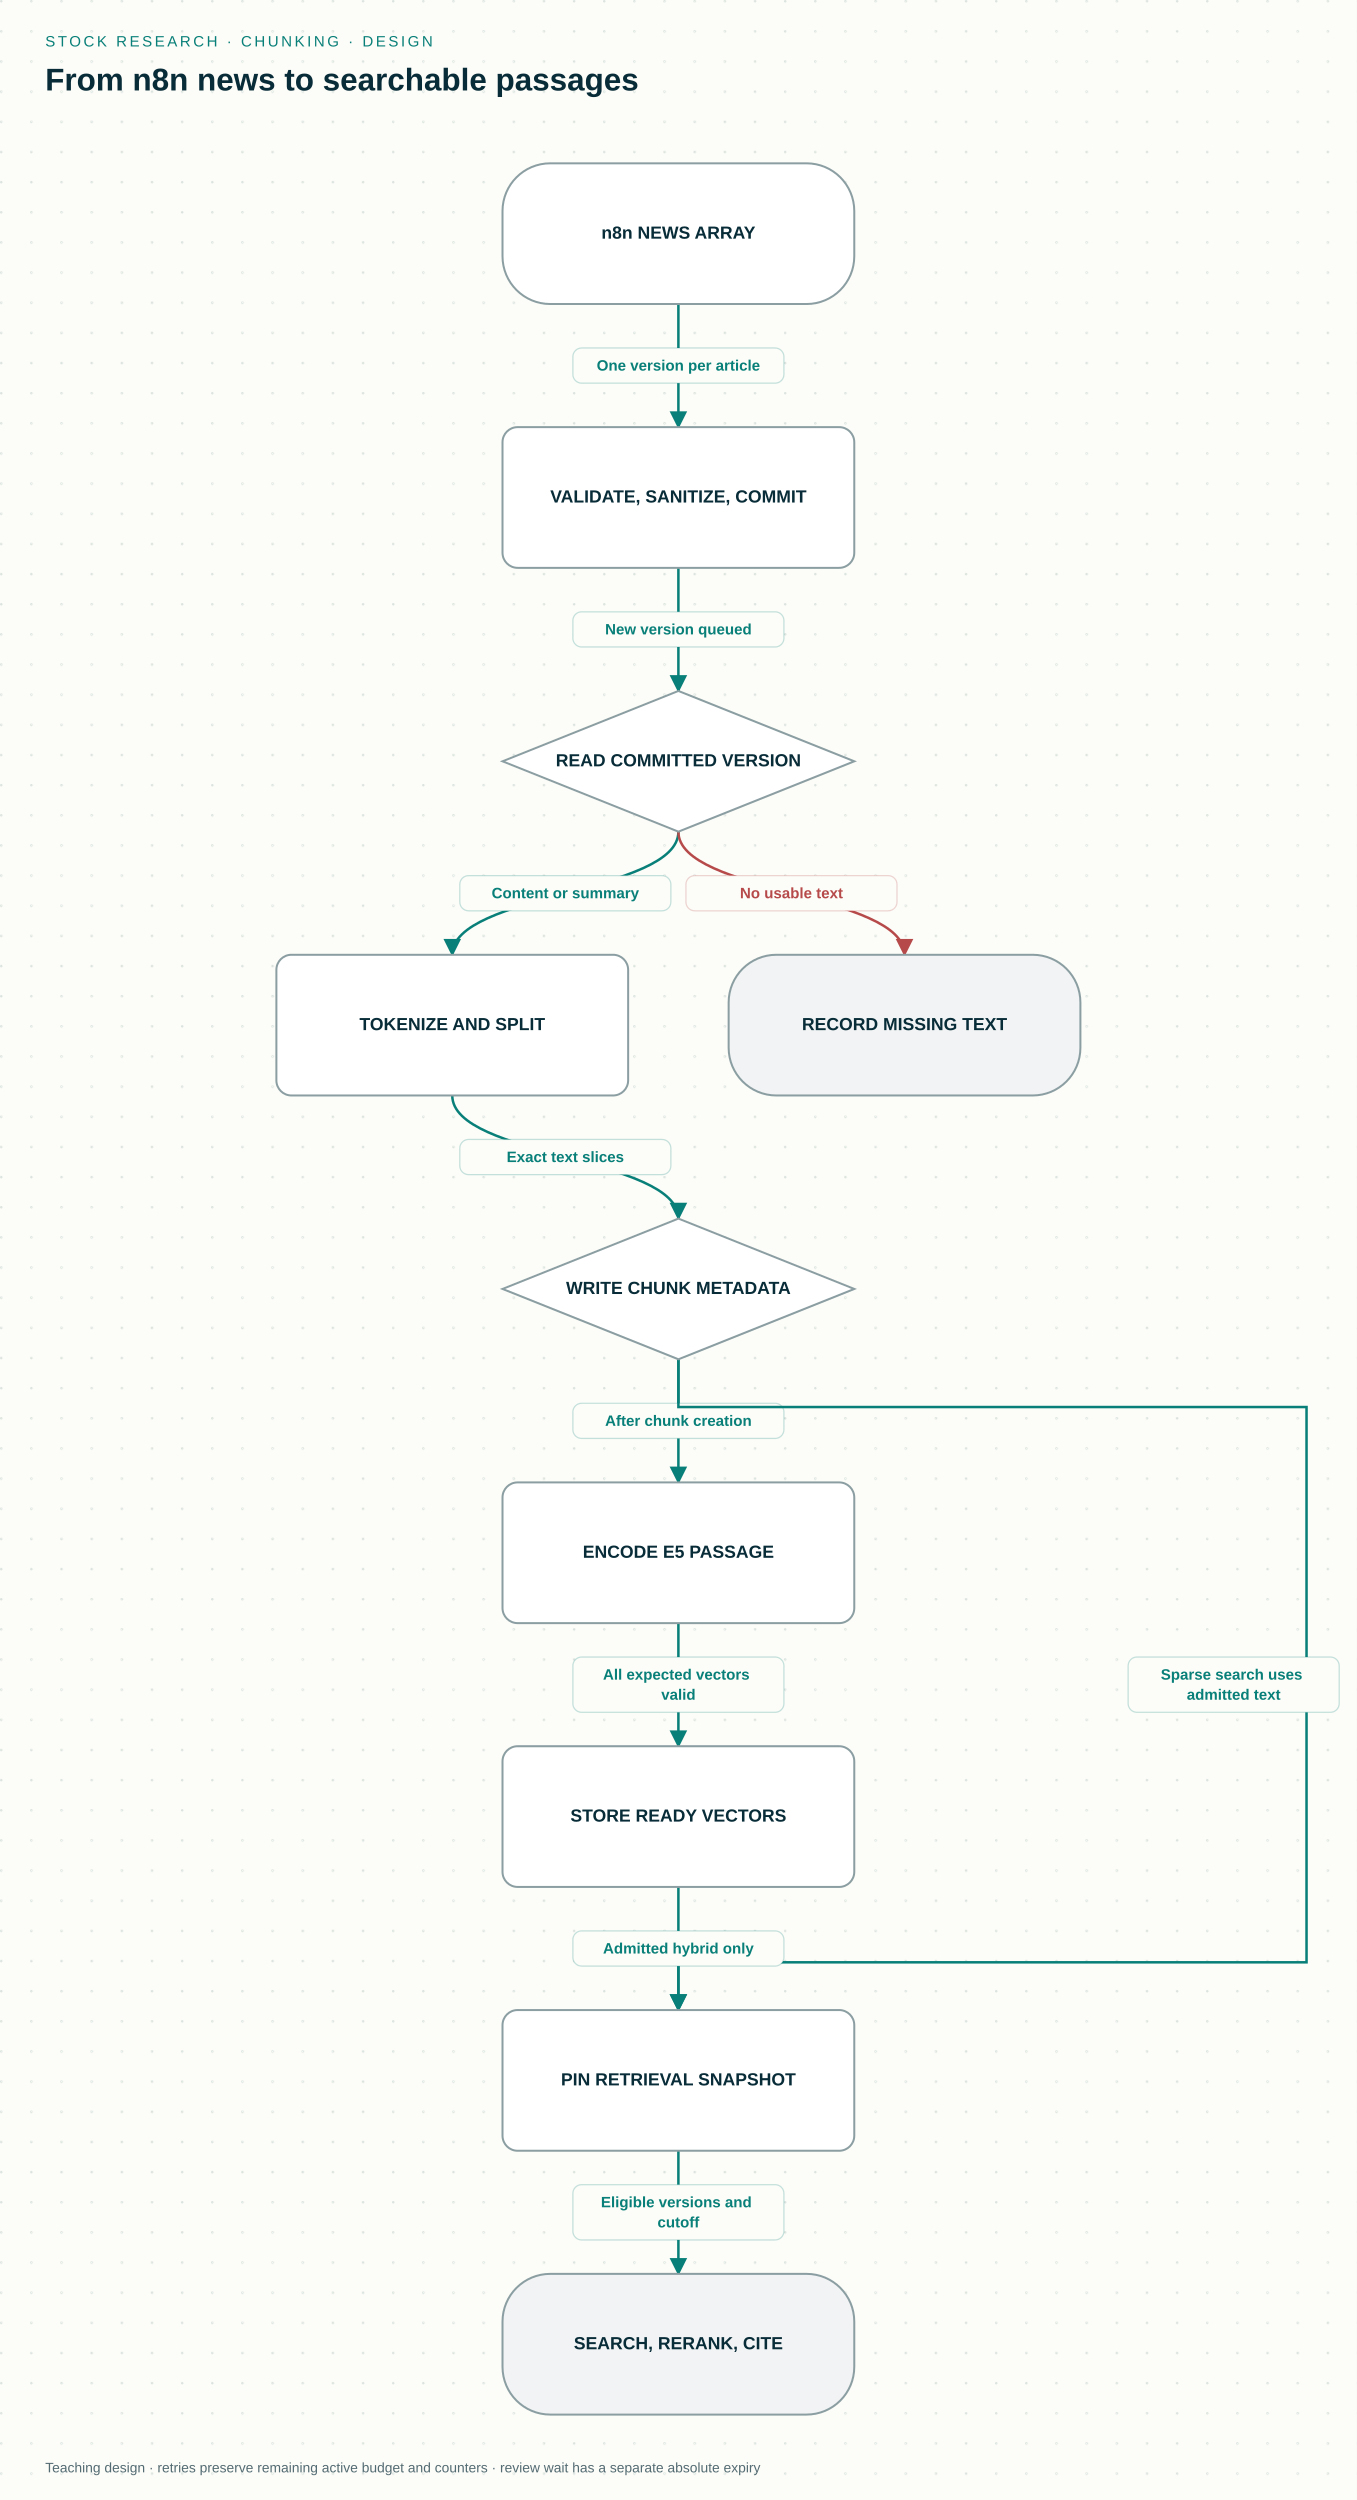
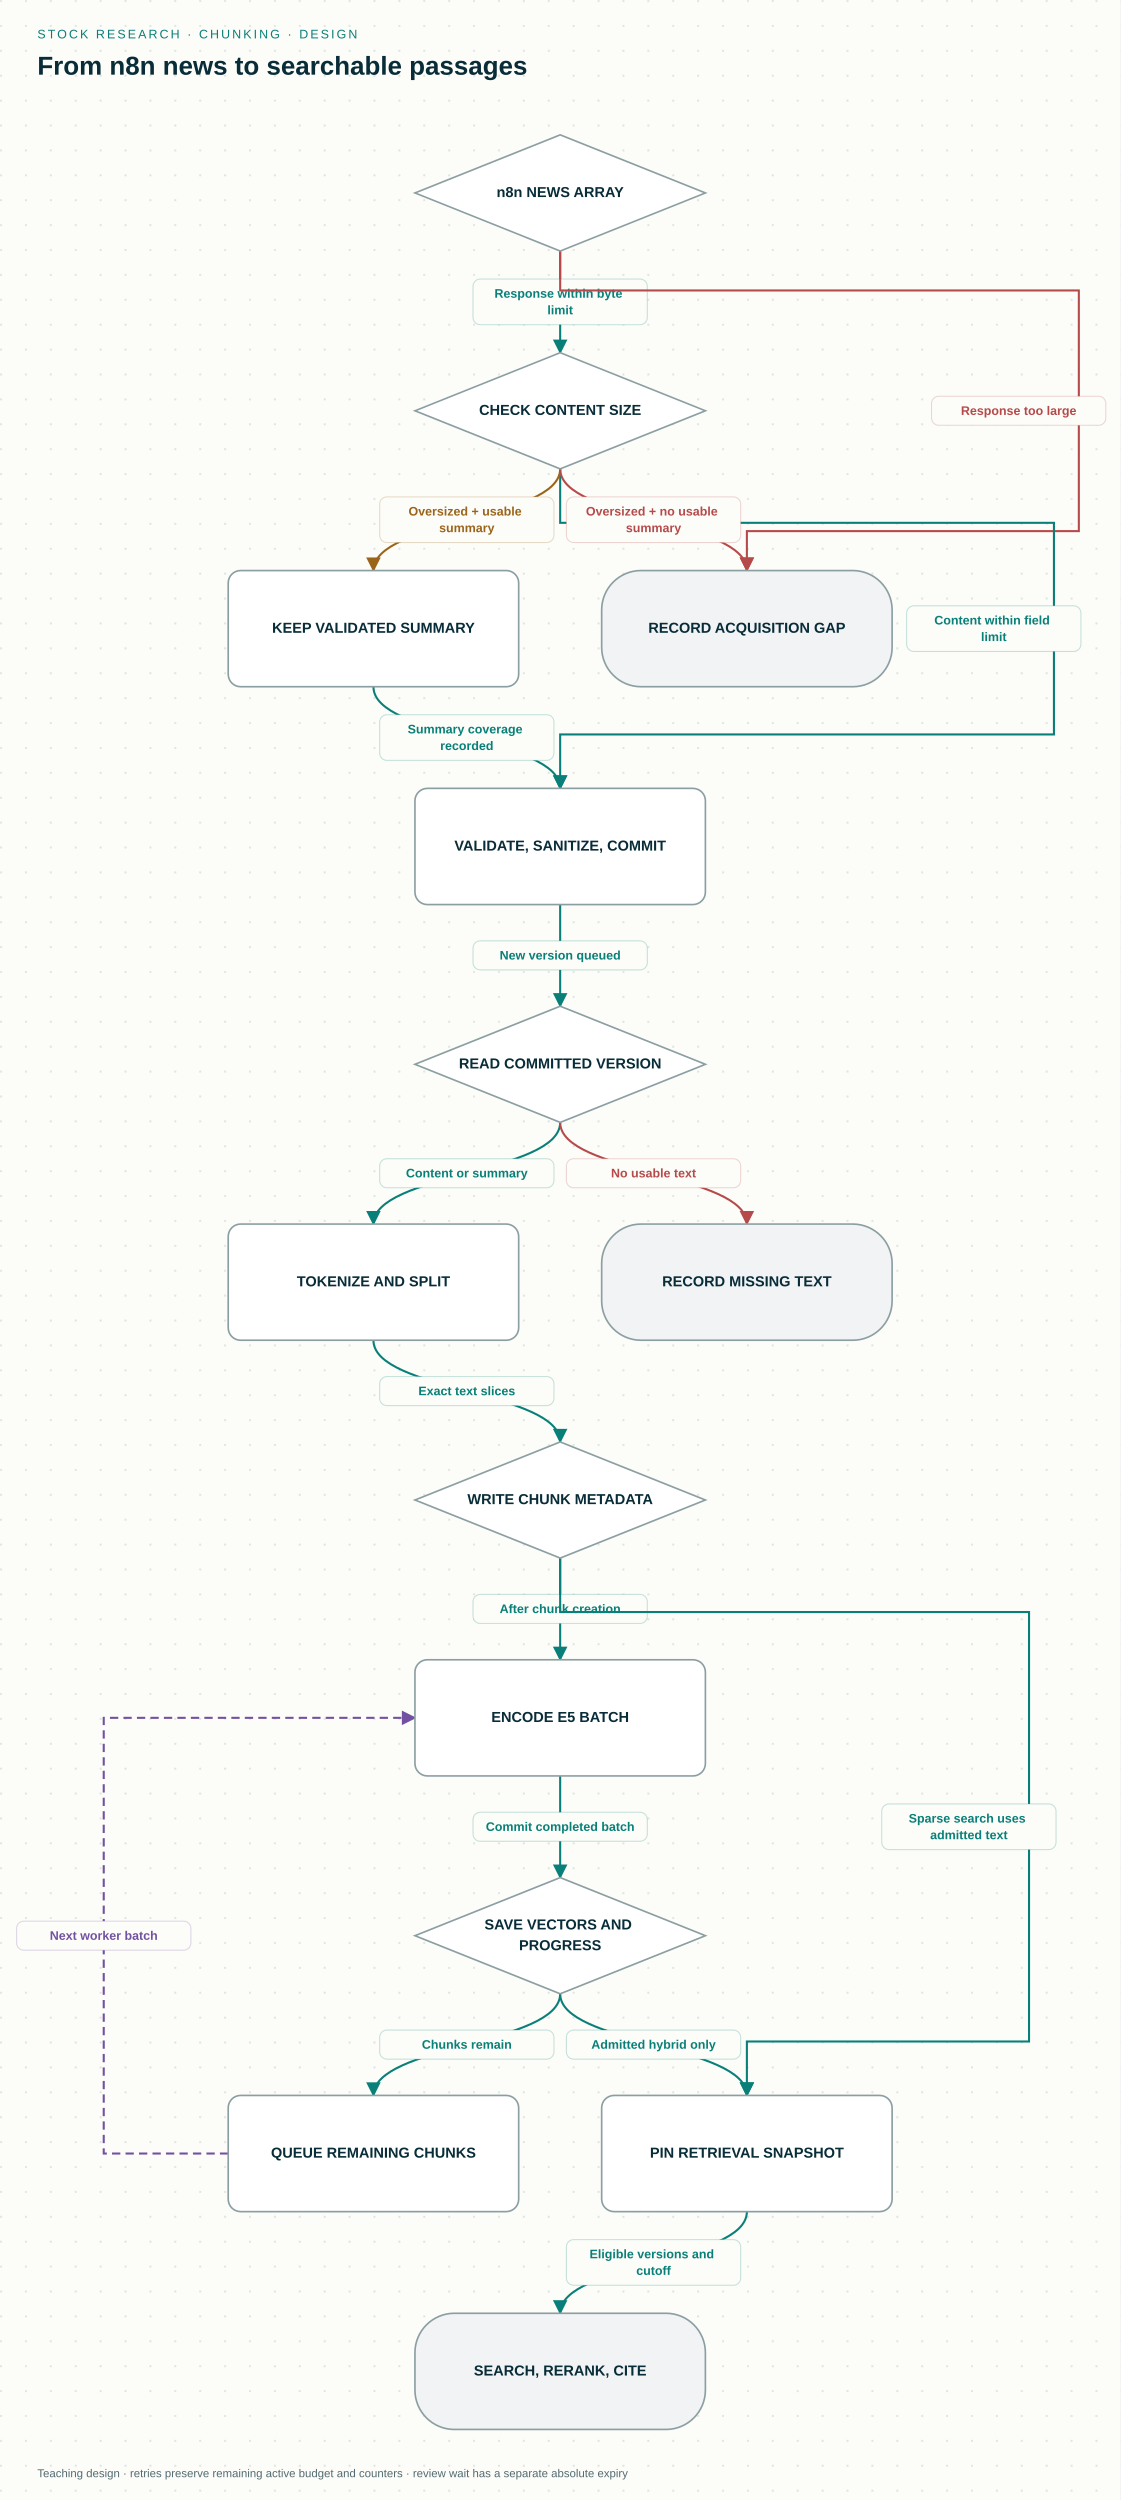
- <svg xmlns="http://www.w3.org/2000/svg" viewBox="0 0 1080 1990" width="1080" height="1990" role="img" aria-label="From n8n news to searchable passages" style="font-family:Arial, &quot;Noto Sans TC&quot;, sans-serif;display:block;max-width:100%;height:auto">
+ <svg xmlns="http://www.w3.org/2000/svg" viewBox="0 0 1080 2410" width="1080" height="2410" role="img" aria-label="From n8n news to searchable passages" style="font-family:Arial, &quot;Noto Sans TC&quot;, sans-serif;display:block;max-width:100%;height:auto">
  <defs>
    <pattern id="chunking-en-grid" width="24" height="24" patternUnits="userSpaceOnUse">
      <circle cx="1" cy="1" r="1" fill="#dce4df" />
    </pattern>
    <marker id="chunking-en-flow" viewBox="0 0 10 10" refX="9" refY="5" markerWidth="7" markerHeight="7" orient="auto-start-reverse">
      <path d="M 0 0 L 10 5 L 0 10 z" fill="#087f78" />
    </marker>
    <marker id="chunking-en-retry" viewBox="0 0 10 10" refX="9" refY="5" markerWidth="7" markerHeight="7" orient="auto-start-reverse">
      <path d="M 0 0 L 10 5 L 0 10 z" fill="#7251a1" />
    </marker>
    <marker id="chunking-en-fallback" viewBox="0 0 10 10" refX="9" refY="5" markerWidth="7" markerHeight="7" orient="auto-start-reverse">
      <path d="M 0 0 L 10 5 L 0 10 z" fill="#9b641b" />
    </marker>
    <marker id="chunking-en-stop" viewBox="0 0 10 10" refX="9" refY="5" markerWidth="7" markerHeight="7" orient="auto-start-reverse">
      <path d="M 0 0 L 10 5 L 0 10 z" fill="#b64a4a" />
    </marker>
  </defs>
-   <rect width="1080" height="1990" fill="#fcfcf8" />
-   <rect width="1080" height="1990" fill="url(#chunking-en-grid)" />
+   <rect width="1080" height="2410" fill="#fcfcf8" />
+   <rect width="1080" height="2410" fill="url(#chunking-en-grid)" />
  <text x="36" y="37" fill="#087f78" font-size="12" letter-spacing="2">STOCK RESEARCH · CHUNKING · DESIGN</text>
  <text x="36" y="72" fill="#082c38" font-size="25" font-weight="700">From n8n news to searchable passages</text>
  <g opacity="1">
    <path d="M 540 242 C 540 291, 540 291, 540 340" fill="none" stroke="#087f78" stroke-width="2" marker-end="url(#chunking-en-flow)" />
-     <rect x="456" y="277" width="168" height="28" rx="7" fill="#fcfcf8" stroke="#087f78" stroke-opacity=".23" />
-     <text x="540" text-anchor="middle" fill="#087f78" font-size="12" font-weight="600">
-       <tspan x="540" y="295">One version per article</tspan>
-     </text>
-   </g>
-   <g opacity="1">
-     <path d="M 540 452 C 540 501, 540 501, 540 550" fill="none" stroke="#087f78" stroke-width="2" marker-end="url(#chunking-en-flow)" />
-     <rect x="456" y="487" width="168" height="28" rx="7" fill="#fcfcf8" stroke="#087f78" stroke-opacity=".23" />
-     <text x="540" text-anchor="middle" fill="#087f78" font-size="12" font-weight="600">
-       <tspan x="540" y="505">New version queued</tspan>
-     </text>
-   </g>
-   <g opacity="1">
-     <path d="M 540 662 C 540 711, 360 711, 360 760" fill="none" stroke="#087f78" stroke-width="2" marker-end="url(#chunking-en-flow)" />
-     <rect x="366" y="697" width="168" height="28" rx="7" fill="#fcfcf8" stroke="#087f78" stroke-opacity=".23" />
-     <text x="450" text-anchor="middle" fill="#087f78" font-size="12" font-weight="600">
-       <tspan x="450" y="715">Content or summary</tspan>
-     </text>
-   </g>
-   <g opacity="1">
-     <path d="M 540 662 C 540 711, 720 711, 720 760" fill="none" stroke="#b64a4a" stroke-width="2" marker-end="url(#chunking-en-stop)" />
-     <rect x="546" y="697" width="168" height="28" rx="7" fill="#fcfcf8" stroke="#b64a4a" stroke-opacity=".23" />
+     <rect x="456" y="269" width="168" height="44" rx="7" fill="#fcfcf8" stroke="#087f78" stroke-opacity=".23" />
+     <text x="540" text-anchor="middle" fill="#087f78" font-size="12" font-weight="600">
+       <tspan x="540" y="287">Response within byte</tspan>
+       <tspan x="540" y="303">limit</tspan>
+     </text>
+   </g>
+   <g opacity="1">
+     <path d="M 540 242 V 280 H 1040 V 512 H 720 V 550" fill="none" stroke="#b64a4a" stroke-width="2" marker-end="url(#chunking-en-stop)" />
+     <rect x="898" y="382" width="168" height="28" rx="7" fill="#fcfcf8" stroke="#b64a4a" stroke-opacity=".23" />
+     <text x="982" text-anchor="middle" fill="#b64a4a" font-size="12" font-weight="600">
+       <tspan x="982" y="400">Response too large</tspan>
+     </text>
+   </g>
+   <g opacity="1">
+     <path d="M 540 452 V 504 H 1016 V 708 H 540 V 760" fill="none" stroke="#087f78" stroke-width="2" marker-end="url(#chunking-en-flow)" />
+     <rect x="874" y="584" width="168" height="44" rx="7" fill="#fcfcf8" stroke="#087f78" stroke-opacity=".23" />
+     <text x="958" text-anchor="middle" fill="#087f78" font-size="12" font-weight="600">
+       <tspan x="958" y="602">Content within field</tspan>
+       <tspan x="958" y="618">limit</tspan>
+     </text>
+   </g>
+   <g opacity="1">
+     <path d="M 540 452 C 540 501, 360 501, 360 550" fill="none" stroke="#9b641b" stroke-width="2" marker-end="url(#chunking-en-fallback)" />
+     <rect x="366" y="479" width="168" height="44" rx="7" fill="#fcfcf8" stroke="#9b641b" stroke-opacity=".23" />
+     <text x="450" text-anchor="middle" fill="#9b641b" font-size="12" font-weight="600">
+       <tspan x="450" y="497">Oversized + usable</tspan>
+       <tspan x="450" y="513">summary</tspan>
+     </text>
+   </g>
+   <g opacity="1">
+     <path d="M 540 452 C 540 501, 720 501, 720 550" fill="none" stroke="#b64a4a" stroke-width="2" marker-end="url(#chunking-en-stop)" />
+     <rect x="546" y="479" width="168" height="44" rx="7" fill="#fcfcf8" stroke="#b64a4a" stroke-opacity=".23" />
    <text x="630" text-anchor="middle" fill="#b64a4a" font-size="12" font-weight="600">
-       <tspan x="630" y="715">No usable text</tspan>
-     </text>
-   </g>
-   <g opacity="1">
-     <path d="M 360 872 C 360 921, 540 921, 540 970" fill="none" stroke="#087f78" stroke-width="2" marker-end="url(#chunking-en-flow)" />
-     <rect x="366" y="907" width="168" height="28" rx="7" fill="#fcfcf8" stroke="#087f78" stroke-opacity=".23" />
-     <text x="450" text-anchor="middle" fill="#087f78" font-size="12" font-weight="600">
-       <tspan x="450" y="925">Exact text slices</tspan>
-     </text>
-   </g>
-   <g opacity="1">
-     <path d="M 540 1082 C 540 1131, 540 1131, 540 1180" fill="none" stroke="#087f78" stroke-width="2" marker-end="url(#chunking-en-flow)" />
-     <rect x="456" y="1117" width="168" height="28" rx="7" fill="#fcfcf8" stroke="#087f78" stroke-opacity=".23" />
-     <text x="540" text-anchor="middle" fill="#087f78" font-size="12" font-weight="600">
-       <tspan x="540" y="1135">After chunk creation</tspan>
-     </text>
-   </g>
-   <g opacity="1">
-     <path d="M 540 1292 C 540 1341, 540 1341, 540 1390" fill="none" stroke="#087f78" stroke-width="2" marker-end="url(#chunking-en-flow)" />
-     <rect x="456" y="1319" width="168" height="44" rx="7" fill="#fcfcf8" stroke="#087f78" stroke-opacity=".23" />
-     <text x="540" text-anchor="middle" fill="#087f78" font-size="12" font-weight="600">
-       <tspan x="540" y="1337">All expected vectors</tspan>
-       <tspan x="540" y="1353">valid</tspan>
-     </text>
-   </g>
-   <g opacity="1">
-     <path d="M 540 1082 V 1120 H 1040 V 1562 H 540 V 1600" fill="none" stroke="#087f78" stroke-width="2" marker-end="url(#chunking-en-flow)" />
-     <rect x="898" y="1319" width="168" height="44" rx="7" fill="#fcfcf8" stroke="#087f78" stroke-opacity=".23" />
-     <text x="982" text-anchor="middle" fill="#087f78" font-size="12" font-weight="600">
-       <tspan x="982" y="1337">Sparse search uses</tspan>
-       <tspan x="982" y="1353">admitted text</tspan>
+       <tspan x="630" y="497">Oversized + no usable</tspan>
+       <tspan x="630" y="513">summary</tspan>
+     </text>
+   </g>
+   <g opacity="1">
+     <path d="M 360 662 C 360 711, 540 711, 540 760" fill="none" stroke="#087f78" stroke-width="2" marker-end="url(#chunking-en-flow)" />
+     <rect x="366" y="689" width="168" height="44" rx="7" fill="#fcfcf8" stroke="#087f78" stroke-opacity=".23" />
+     <text x="450" text-anchor="middle" fill="#087f78" font-size="12" font-weight="600">
+       <tspan x="450" y="707">Summary coverage</tspan>
+       <tspan x="450" y="723">recorded</tspan>
+     </text>
+   </g>
+   <g opacity="1">
+     <path d="M 540 872 C 540 921, 540 921, 540 970" fill="none" stroke="#087f78" stroke-width="2" marker-end="url(#chunking-en-flow)" />
+     <rect x="456" y="907" width="168" height="28" rx="7" fill="#fcfcf8" stroke="#087f78" stroke-opacity=".23" />
+     <text x="540" text-anchor="middle" fill="#087f78" font-size="12" font-weight="600">
+       <tspan x="540" y="925">New version queued</tspan>
+     </text>
+   </g>
+   <g opacity="1">
+     <path d="M 540 1082 C 540 1131, 360 1131, 360 1180" fill="none" stroke="#087f78" stroke-width="2" marker-end="url(#chunking-en-flow)" />
+     <rect x="366" y="1117" width="168" height="28" rx="7" fill="#fcfcf8" stroke="#087f78" stroke-opacity=".23" />
+     <text x="450" text-anchor="middle" fill="#087f78" font-size="12" font-weight="600">
+       <tspan x="450" y="1135">Content or summary</tspan>
+     </text>
+   </g>
+   <g opacity="1">
+     <path d="M 540 1082 C 540 1131, 720 1131, 720 1180" fill="none" stroke="#b64a4a" stroke-width="2" marker-end="url(#chunking-en-stop)" />
+     <rect x="546" y="1117" width="168" height="28" rx="7" fill="#fcfcf8" stroke="#b64a4a" stroke-opacity=".23" />
+     <text x="630" text-anchor="middle" fill="#b64a4a" font-size="12" font-weight="600">
+       <tspan x="630" y="1135">No usable text</tspan>
+     </text>
+   </g>
+   <g opacity="1">
+     <path d="M 360 1292 C 360 1341, 540 1341, 540 1390" fill="none" stroke="#087f78" stroke-width="2" marker-end="url(#chunking-en-flow)" />
+     <rect x="366" y="1327" width="168" height="28" rx="7" fill="#fcfcf8" stroke="#087f78" stroke-opacity=".23" />
+     <text x="450" text-anchor="middle" fill="#087f78" font-size="12" font-weight="600">
+       <tspan x="450" y="1345">Exact text slices</tspan>
    </text>
  </g>
  <g opacity="1">
    <path d="M 540 1502 C 540 1551, 540 1551, 540 1600" fill="none" stroke="#087f78" stroke-width="2" marker-end="url(#chunking-en-flow)" />
    <rect x="456" y="1537" width="168" height="28" rx="7" fill="#fcfcf8" stroke="#087f78" stroke-opacity=".23" />
    <text x="540" text-anchor="middle" fill="#087f78" font-size="12" font-weight="600">
-       <tspan x="540" y="1555">Admitted hybrid only</tspan>
+       <tspan x="540" y="1555">After chunk creation</tspan>
    </text>
  </g>
  <g opacity="1">
    <path d="M 540 1712 C 540 1761, 540 1761, 540 1810" fill="none" stroke="#087f78" stroke-width="2" marker-end="url(#chunking-en-flow)" />
-     <rect x="456" y="1739" width="168" height="44" rx="7" fill="#fcfcf8" stroke="#087f78" stroke-opacity=".23" />
-     <text x="540" text-anchor="middle" fill="#087f78" font-size="12" font-weight="600">
-       <tspan x="540" y="1757">Eligible versions and</tspan>
-       <tspan x="540" y="1773">cutoff</tspan>
+     <rect x="456" y="1747" width="168" height="28" rx="7" fill="#fcfcf8" stroke="#087f78" stroke-opacity=".23" />
+     <text x="540" text-anchor="middle" fill="#087f78" font-size="12" font-weight="600">
+       <tspan x="540" y="1765">Commit completed batch</tspan>
+     </text>
+   </g>
+   <g opacity="1">
+     <path d="M 540 1922 C 540 1971, 360 1971, 360 2020" fill="none" stroke="#087f78" stroke-width="2" marker-end="url(#chunking-en-flow)" />
+     <rect x="366" y="1957" width="168" height="28" rx="7" fill="#fcfcf8" stroke="#087f78" stroke-opacity=".23" />
+     <text x="450" text-anchor="middle" fill="#087f78" font-size="12" font-weight="600">
+       <tspan x="450" y="1975">Chunks remain</tspan>
+     </text>
+   </g>
+   <g opacity="1">
+     <path d="M 220 2076 H 100 V 1656 H 400" fill="none" stroke="#7251a1" stroke-width="2" stroke-dasharray="8 5" marker-end="url(#chunking-en-retry)" />
+     <rect x="16" y="1852" width="168" height="28" rx="7" fill="#fcfcf8" stroke="#7251a1" stroke-opacity=".23" />
+     <text x="100" text-anchor="middle" fill="#7251a1" font-size="12" font-weight="600">
+       <tspan x="100" y="1870">Next worker batch</tspan>
+     </text>
+   </g>
+   <g opacity="1">
+     <path d="M 540 1502 V 1554 H 992 V 1968 H 720 V 2020" fill="none" stroke="#087f78" stroke-width="2" marker-end="url(#chunking-en-flow)" />
+     <rect x="850" y="1739" width="168" height="44" rx="7" fill="#fcfcf8" stroke="#087f78" stroke-opacity=".23" />
+     <text x="934" text-anchor="middle" fill="#087f78" font-size="12" font-weight="600">
+       <tspan x="934" y="1757">Sparse search uses</tspan>
+       <tspan x="934" y="1773">admitted text</tspan>
+     </text>
+   </g>
+   <g opacity="1">
+     <path d="M 540 1922 C 540 1971, 720 1971, 720 2020" fill="none" stroke="#087f78" stroke-width="2" marker-end="url(#chunking-en-flow)" />
+     <rect x="546" y="1957" width="168" height="28" rx="7" fill="#fcfcf8" stroke="#087f78" stroke-opacity=".23" />
+     <text x="630" text-anchor="middle" fill="#087f78" font-size="12" font-weight="600">
+       <tspan x="630" y="1975">Admitted hybrid only</tspan>
+     </text>
+   </g>
+   <g opacity="1">
+     <path d="M 720 2132 C 720 2181, 540 2181, 540 2230" fill="none" stroke="#087f78" stroke-width="2" marker-end="url(#chunking-en-flow)" />
+     <rect x="546" y="2159" width="168" height="44" rx="7" fill="#fcfcf8" stroke="#087f78" stroke-opacity=".23" />
+     <text x="630" text-anchor="middle" fill="#087f78" font-size="12" font-weight="600">
+       <tspan x="630" y="2177">Eligible versions and</tspan>
+       <tspan x="630" y="2193">cutoff</tspan>
    </text>
  </g>
  <g data-node-id="payload" aria-label="n8n NEWS ARRAY">
-     <rect x="400" y="130" width="280" height="112" rx="38" fill="#fff" stroke="#8b9ea2" stroke-width="1.6" />
+     <polygon points="540,130 680,186 540,242 400,186" fill="#fff" stroke="#8b9ea2" stroke-width="1.6" />
    <text x="540" text-anchor="middle" fill="#082c38" font-size="14" font-weight="600" pointer-events="none">
      <tspan x="540" y="190">n8n NEWS ARRAY</tspan>
    </text>
  </g>
+   <g data-node-id="intake" aria-label="CHECK CONTENT SIZE">
+     <polygon points="540,340 680,396 540,452 400,396" fill="#fff" stroke="#8b9ea2" stroke-width="1.6" />
+     <text x="540" text-anchor="middle" fill="#082c38" font-size="14" font-weight="600" pointer-events="none">
+       <tspan x="540" y="400">CHECK CONTENT SIZE</tspan>
+     </text>
+   </g>
+   <g data-node-id="summary" aria-label="KEEP VALIDATED SUMMARY">
+     <rect x="220" y="550" width="280" height="112" rx="12" fill="#fff" stroke="#8b9ea2" stroke-width="1.6" />
+     <text x="360" text-anchor="middle" fill="#082c38" font-size="14" font-weight="600" pointer-events="none">
+       <tspan x="360" y="610">KEEP VALIDATED SUMMARY</tspan>
+     </text>
+   </g>
+   <g data-node-id="skip" aria-label="RECORD ACQUISITION GAP">
+     <rect x="580" y="550" width="280" height="112" rx="38" fill="#f1f3f4" stroke="#8b9ea2" stroke-width="1.6" />
+     <text x="720" text-anchor="middle" fill="#082c38" font-size="14" font-weight="600" pointer-events="none">
+       <tspan x="720" y="610">RECORD ACQUISITION GAP</tspan>
+     </text>
+   </g>
  <g data-node-id="commit" aria-label="VALIDATE, SANITIZE, COMMIT">
-     <rect x="400" y="340" width="280" height="112" rx="12" fill="#fff" stroke="#8b9ea2" stroke-width="1.6" />
-     <text x="540" text-anchor="middle" fill="#082c38" font-size="14" font-weight="600" pointer-events="none">
-       <tspan x="540" y="400">VALIDATE, SANITIZE, COMMIT</tspan>
+     <rect x="400" y="760" width="280" height="112" rx="12" fill="#fff" stroke="#8b9ea2" stroke-width="1.6" />
+     <text x="540" text-anchor="middle" fill="#082c38" font-size="14" font-weight="600" pointer-events="none">
+       <tspan x="540" y="820">VALIDATE, SANITIZE, COMMIT</tspan>
    </text>
  </g>
  <g data-node-id="outbox" aria-label="READ COMMITTED VERSION">
-     <polygon points="540,550 680,606 540,662 400,606" fill="#fff" stroke="#8b9ea2" stroke-width="1.6" />
-     <text x="540" text-anchor="middle" fill="#082c38" font-size="14" font-weight="600" pointer-events="none">
-       <tspan x="540" y="610">READ COMMITTED VERSION</tspan>
+     <polygon points="540,970 680,1026 540,1082 400,1026" fill="#fff" stroke="#8b9ea2" stroke-width="1.6" />
+     <text x="540" text-anchor="middle" fill="#082c38" font-size="14" font-weight="600" pointer-events="none">
+       <tspan x="540" y="1030">READ COMMITTED VERSION</tspan>
    </text>
  </g>
  <g data-node-id="split" aria-label="TOKENIZE AND SPLIT">
-     <rect x="220" y="760" width="280" height="112" rx="12" fill="#fff" stroke="#8b9ea2" stroke-width="1.6" />
+     <rect x="220" y="1180" width="280" height="112" rx="12" fill="#fff" stroke="#8b9ea2" stroke-width="1.6" />
    <text x="360" text-anchor="middle" fill="#082c38" font-size="14" font-weight="600" pointer-events="none">
-       <tspan x="360" y="820">TOKENIZE AND SPLIT</tspan>
+       <tspan x="360" y="1240">TOKENIZE AND SPLIT</tspan>
    </text>
  </g>
  <g data-node-id="empty" aria-label="RECORD MISSING TEXT">
-     <rect x="580" y="760" width="280" height="112" rx="38" fill="#f1f3f4" stroke="#8b9ea2" stroke-width="1.6" />
+     <rect x="580" y="1180" width="280" height="112" rx="38" fill="#f1f3f4" stroke="#8b9ea2" stroke-width="1.6" />
    <text x="720" text-anchor="middle" fill="#082c38" font-size="14" font-weight="600" pointer-events="none">
-       <tspan x="720" y="820">RECORD MISSING TEXT</tspan>
+       <tspan x="720" y="1240">RECORD MISSING TEXT</tspan>
    </text>
  </g>
  <g data-node-id="metadata" aria-label="WRITE CHUNK METADATA">
-     <polygon points="540,970 680,1026 540,1082 400,1026" fill="#fff" stroke="#8b9ea2" stroke-width="1.6" />
-     <text x="540" text-anchor="middle" fill="#082c38" font-size="14" font-weight="600" pointer-events="none">
-       <tspan x="540" y="1030">WRITE CHUNK METADATA</tspan>
-     </text>
-   </g>
-   <g data-node-id="embed" aria-label="ENCODE E5 PASSAGE">
-     <rect x="400" y="1180" width="280" height="112" rx="12" fill="#fff" stroke="#8b9ea2" stroke-width="1.6" />
-     <text x="540" text-anchor="middle" fill="#082c38" font-size="14" font-weight="600" pointer-events="none">
-       <tspan x="540" y="1240">ENCODE E5 PASSAGE</tspan>
-     </text>
-   </g>
-   <g data-node-id="ready" aria-label="STORE READY VECTORS">
-     <rect x="400" y="1390" width="280" height="112" rx="12" fill="#fff" stroke="#8b9ea2" stroke-width="1.6" />
-     <text x="540" text-anchor="middle" fill="#082c38" font-size="14" font-weight="600" pointer-events="none">
-       <tspan x="540" y="1450">STORE READY VECTORS</tspan>
+     <polygon points="540,1390 680,1446 540,1502 400,1446" fill="#fff" stroke="#8b9ea2" stroke-width="1.6" />
+     <text x="540" text-anchor="middle" fill="#082c38" font-size="14" font-weight="600" pointer-events="none">
+       <tspan x="540" y="1450">WRITE CHUNK METADATA</tspan>
+     </text>
+   </g>
+   <g data-node-id="embed" aria-label="ENCODE E5 BATCH">
+     <rect x="400" y="1600" width="280" height="112" rx="12" fill="#fff" stroke="#8b9ea2" stroke-width="1.6" />
+     <text x="540" text-anchor="middle" fill="#082c38" font-size="14" font-weight="600" pointer-events="none">
+       <tspan x="540" y="1660">ENCODE E5 BATCH</tspan>
+     </text>
+   </g>
+   <g data-node-id="ready" aria-label="SAVE VECTORS AND PROGRESS">
+     <polygon points="540,1810 680,1866 540,1922 400,1866" fill="#fff" stroke="#8b9ea2" stroke-width="1.6" />
+     <text x="540" text-anchor="middle" fill="#082c38" font-size="14" font-weight="600" pointer-events="none">
+       <tspan x="540" y="1860">SAVE VECTORS AND</tspan>
+       <tspan x="540" y="1880">PROGRESS</tspan>
+     </text>
+   </g>
+   <g data-node-id="queue" aria-label="QUEUE REMAINING CHUNKS">
+     <rect x="220" y="2020" width="280" height="112" rx="12" fill="#fff" stroke="#8b9ea2" stroke-width="1.6" />
+     <text x="360" text-anchor="middle" fill="#082c38" font-size="14" font-weight="600" pointer-events="none">
+       <tspan x="360" y="2080">QUEUE REMAINING CHUNKS</tspan>
    </text>
  </g>
  <g data-node-id="snapshot" aria-label="PIN RETRIEVAL SNAPSHOT">
-     <rect x="400" y="1600" width="280" height="112" rx="12" fill="#fff" stroke="#8b9ea2" stroke-width="1.6" />
-     <text x="540" text-anchor="middle" fill="#082c38" font-size="14" font-weight="600" pointer-events="none">
-       <tspan x="540" y="1660">PIN RETRIEVAL SNAPSHOT</tspan>
+     <rect x="580" y="2020" width="280" height="112" rx="12" fill="#fff" stroke="#8b9ea2" stroke-width="1.6" />
+     <text x="720" text-anchor="middle" fill="#082c38" font-size="14" font-weight="600" pointer-events="none">
+       <tspan x="720" y="2080">PIN RETRIEVAL SNAPSHOT</tspan>
    </text>
  </g>
  <g data-node-id="retrieve" aria-label="SEARCH, RERANK, CITE">
-     <rect x="400" y="1810" width="280" height="112" rx="38" fill="#f1f3f4" stroke="#8b9ea2" stroke-width="1.6" />
-     <text x="540" text-anchor="middle" fill="#082c38" font-size="14" font-weight="600" pointer-events="none">
-       <tspan x="540" y="1870">SEARCH, RERANK, CITE</tspan>
-     </text>
-   </g>
-   <text x="36" y="1968" font-size="11" fill="#536b72">Teaching design · retries preserve remaining active budget and counters · review wait has a separate absolute expiry</text>
+     <rect x="400" y="2230" width="280" height="112" rx="38" fill="#f1f3f4" stroke="#8b9ea2" stroke-width="1.6" />
+     <text x="540" text-anchor="middle" fill="#082c38" font-size="14" font-weight="600" pointer-events="none">
+       <tspan x="540" y="2290">SEARCH, RERANK, CITE</tspan>
+     </text>
+   </g>
+   <text x="36" y="2388" font-size="11" fill="#536b72">Teaching design · retries preserve remaining active budget and counters · review wait has a separate absolute expiry</text>
</svg>
